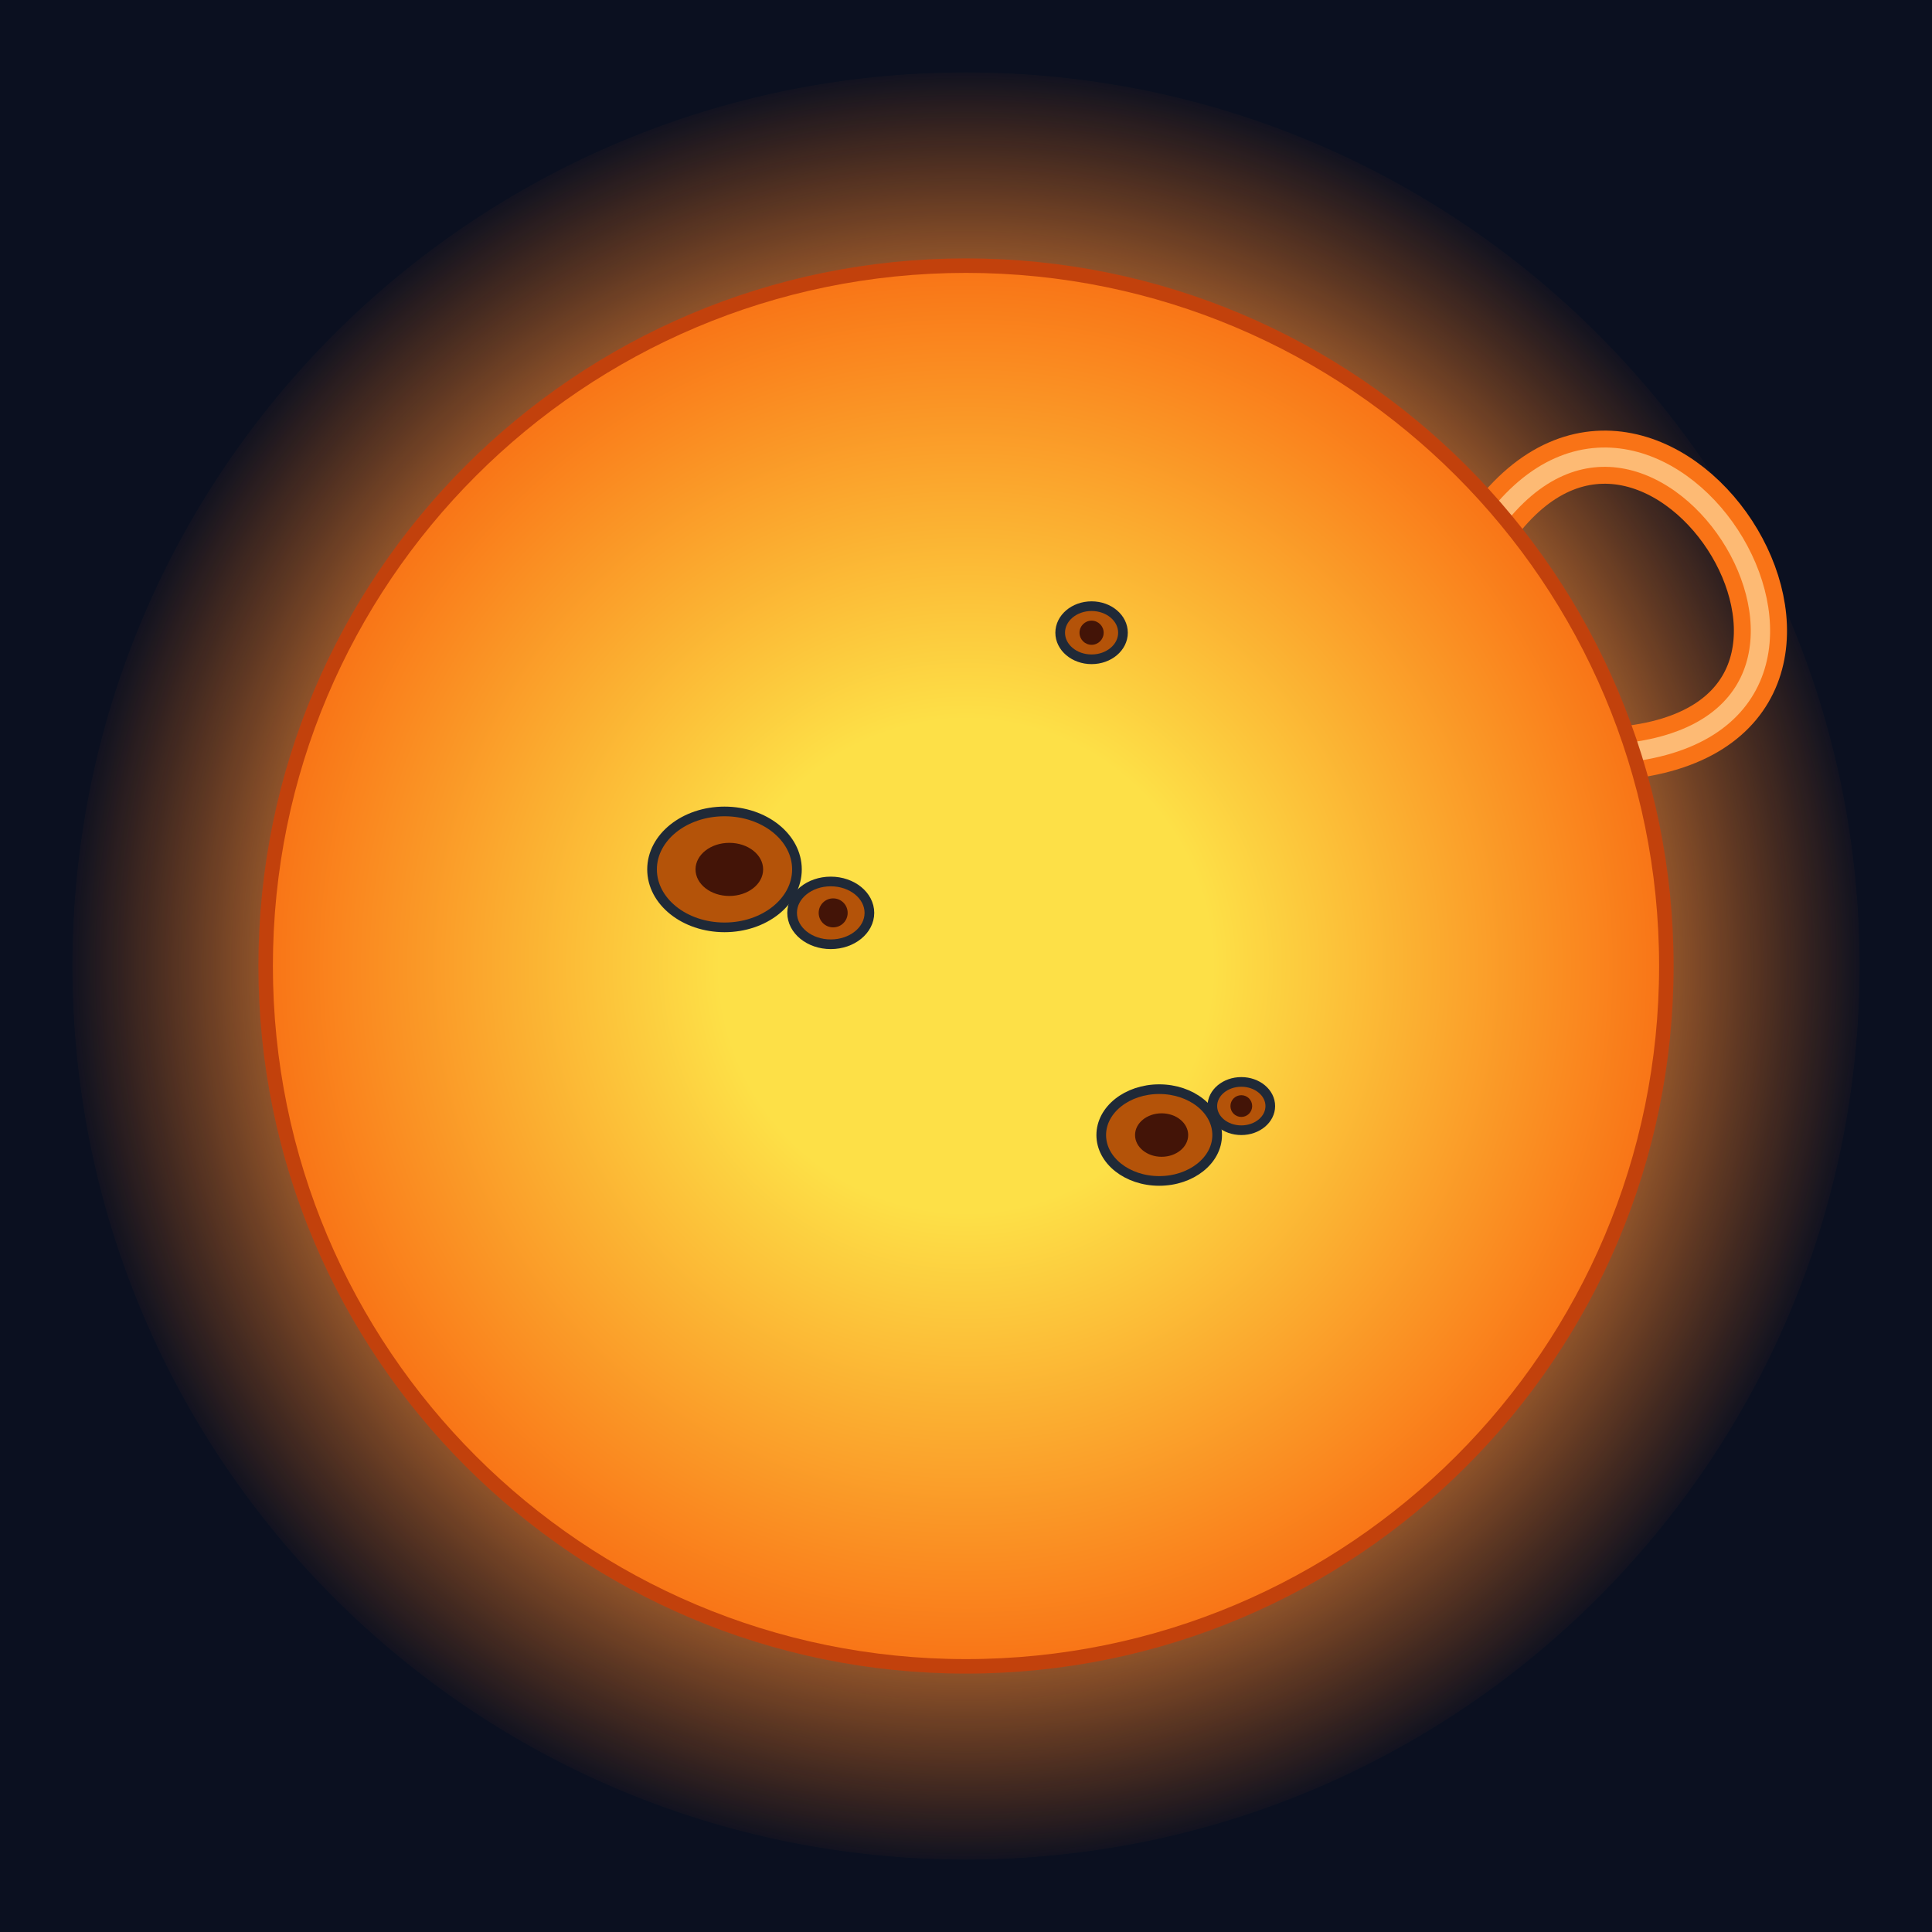
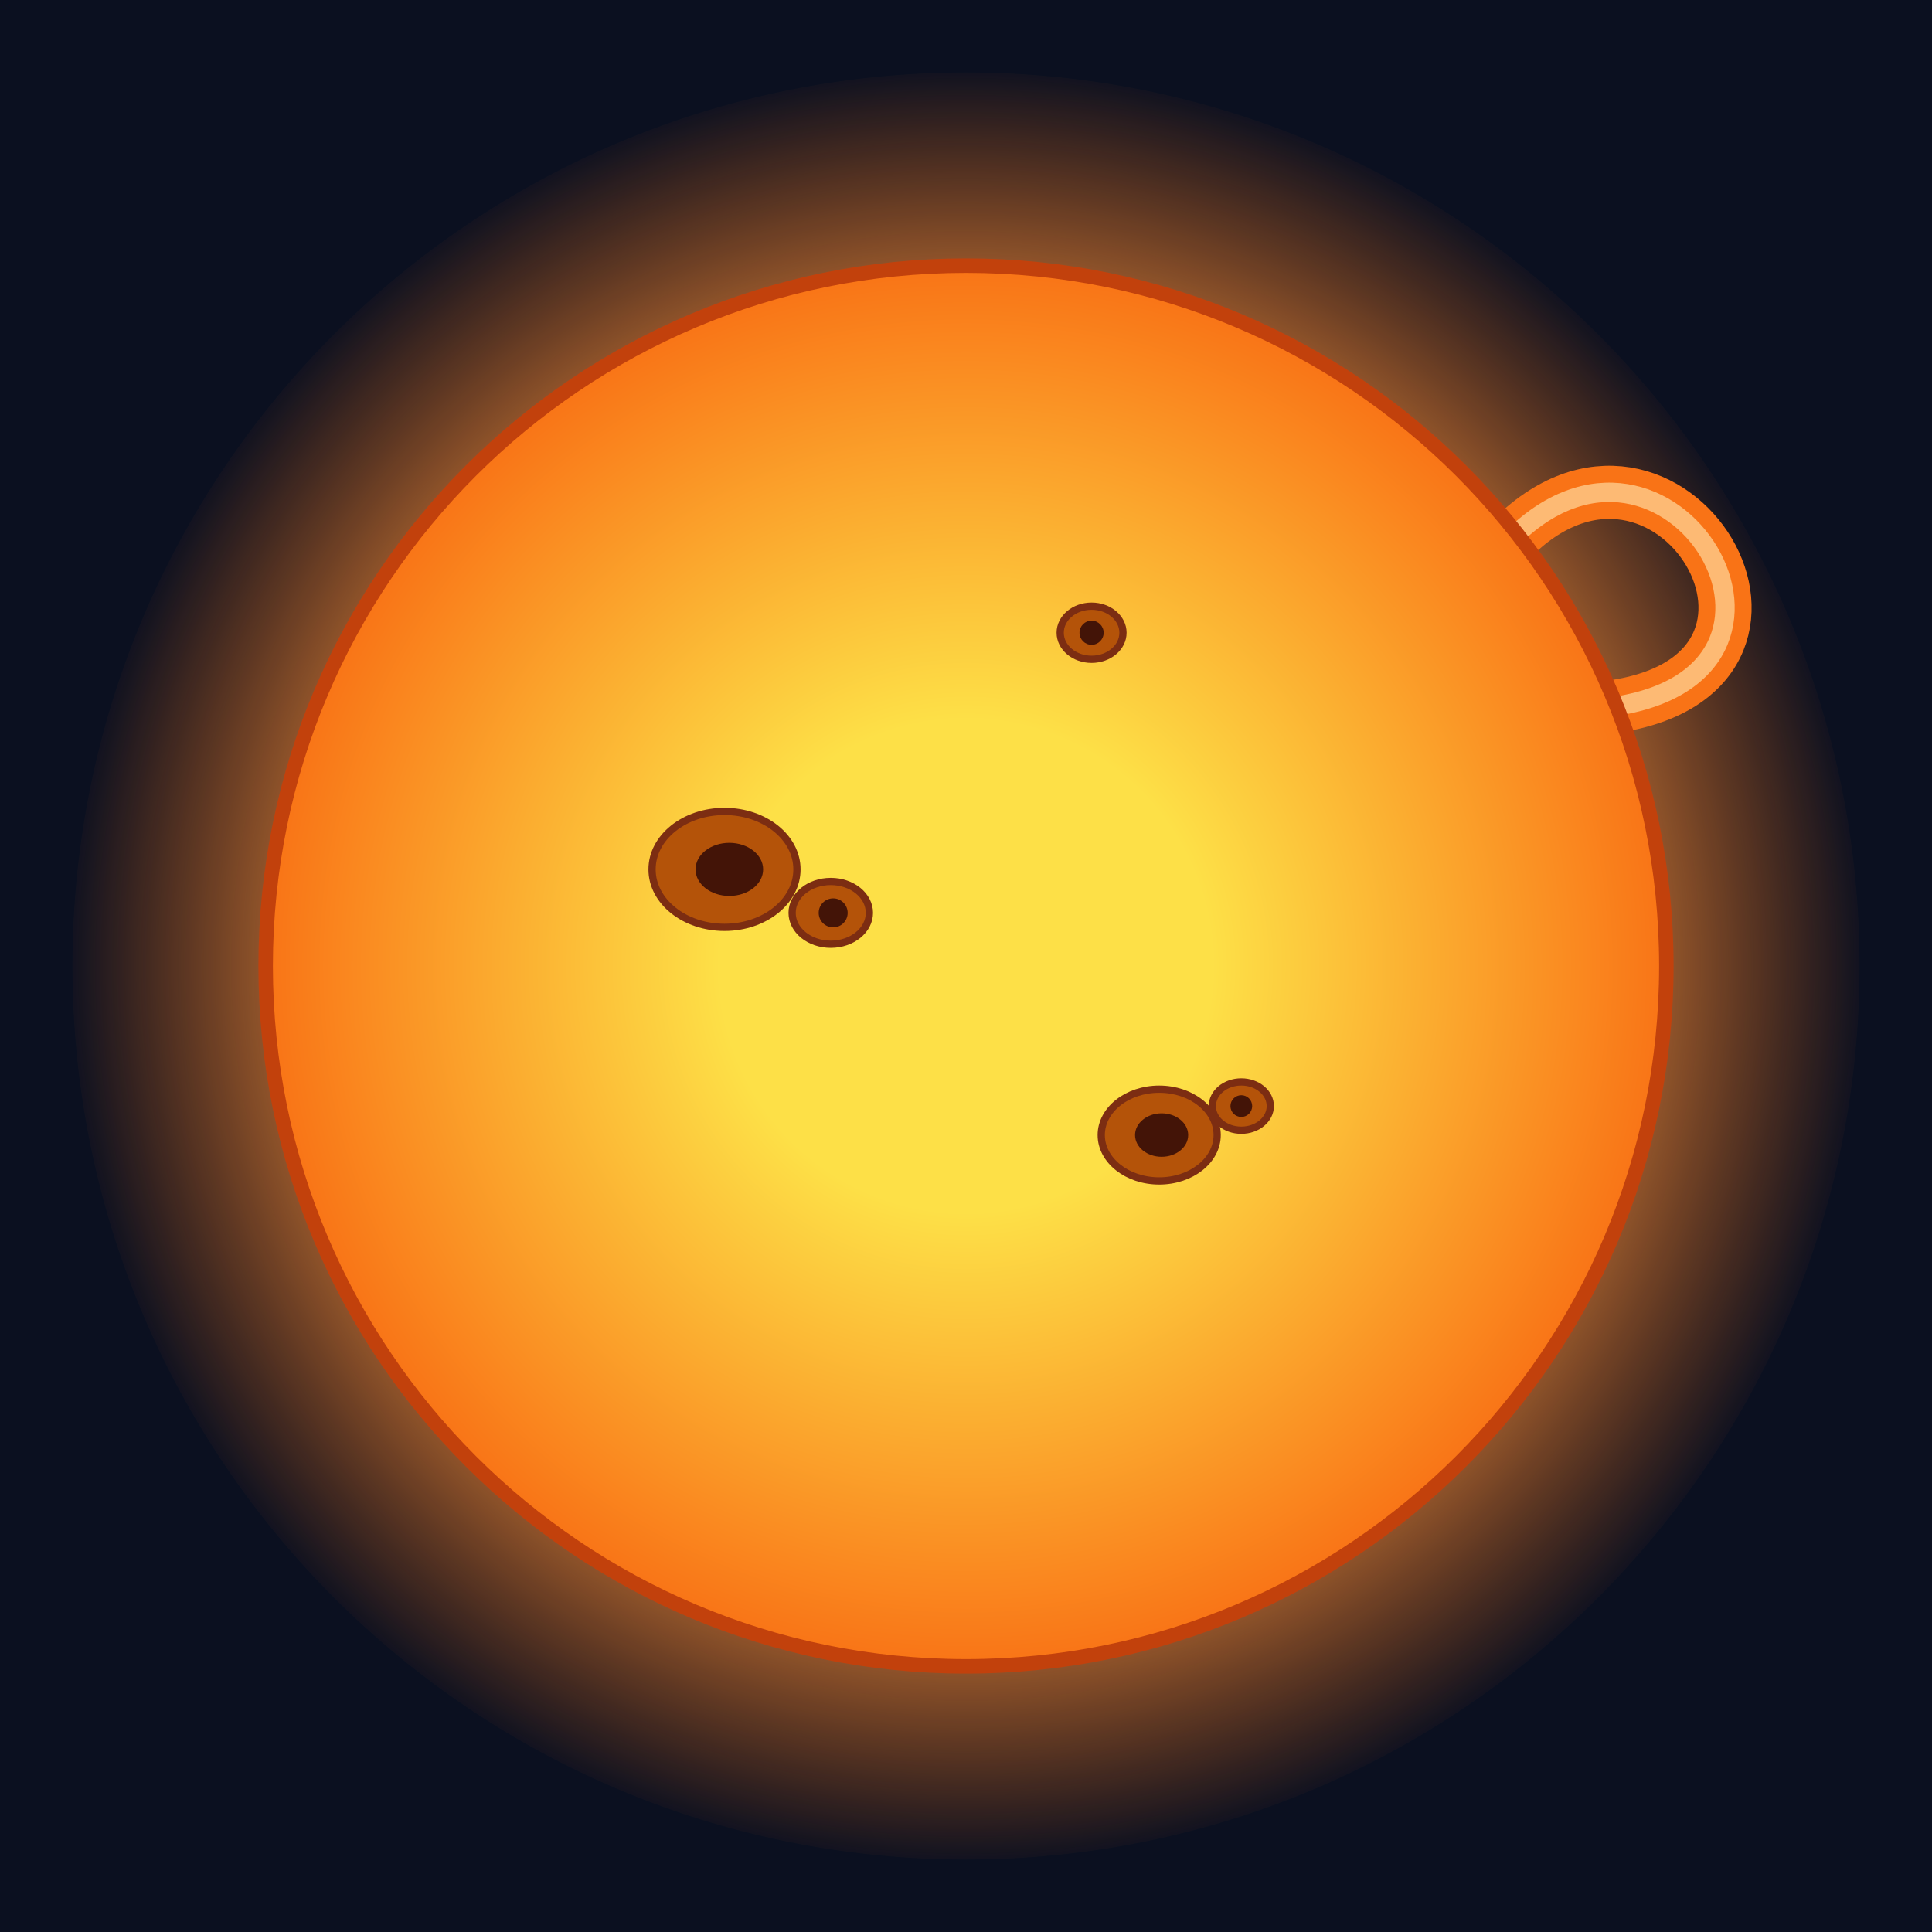
<svg xmlns="http://www.w3.org/2000/svg" viewBox="0 0 800 800">
  <defs>
    <radialGradient id="sun-disk" cx="0.5" cy="0.5" r="0.5">
      <stop offset="0.35" stop-color="#fde047" />
      <stop offset="1" stop-color="#f97316" />
    </radialGradient>
    <radialGradient id="sun-corona" cx="0.5" cy="0.5" r="0.5">
      <stop offset="0.7" stop-color="#fb923c" stop-opacity="0.75" />
      <stop offset="1" stop-color="#f97316" stop-opacity="0" />
    </radialGradient>
  </defs>
  <rect width="800" height="800" fill="#0b1020" />
  <circle cx="400" cy="400" r="370" fill="url(#sun-corona)" />
-   <path d="M618 217 C688 122 798 301 670 312" fill="none" stroke="#f97316" stroke-width="22" stroke-linecap="round" />
-   <path d="M618 217 C688 122 798 301 670 312" fill="none" stroke="#fdba74" stroke-width="8" stroke-linecap="round" />
+   <path d="M625 224 C691 156 766 281 665 293" fill="none" stroke="#f97316" stroke-width="22" stroke-linecap="round" />
+   <path d="M625 224 C691 156 766 281 665 293" fill="none" stroke="#fdba74" stroke-width="8" stroke-linecap="round" />
  <circle cx="400" cy="400" r="290" fill="url(#sun-disk)" stroke="#c2410c" stroke-width="6" />
-   <g stroke="#1f2937" stroke-width="4">
+   <g stroke="#7c2d12" stroke-width="3">
    <ellipse cx="300" cy="360" rx="30" ry="24" fill="#b45309" />
    <ellipse cx="302" cy="360" rx="14" ry="11" fill="#431407" stroke="none" />
    <ellipse cx="344" cy="378" rx="16" ry="13" fill="#b45309" />
    <circle cx="345" cy="378" r="6" fill="#431407" stroke="none" />
    <ellipse cx="480" cy="470" rx="24" ry="19" fill="#b45309" />
    <ellipse cx="481" cy="470" rx="11" ry="9" fill="#431407" stroke="none" />
    <ellipse cx="514" cy="458" rx="12" ry="10" fill="#b45309" />
    <circle cx="514" cy="458" r="4.5" fill="#431407" stroke="none" />
    <ellipse cx="452" cy="262" rx="13" ry="11" fill="#b45309" />
    <circle cx="452" cy="262" r="5" fill="#431407" stroke="none" />
  </g>
</svg>
